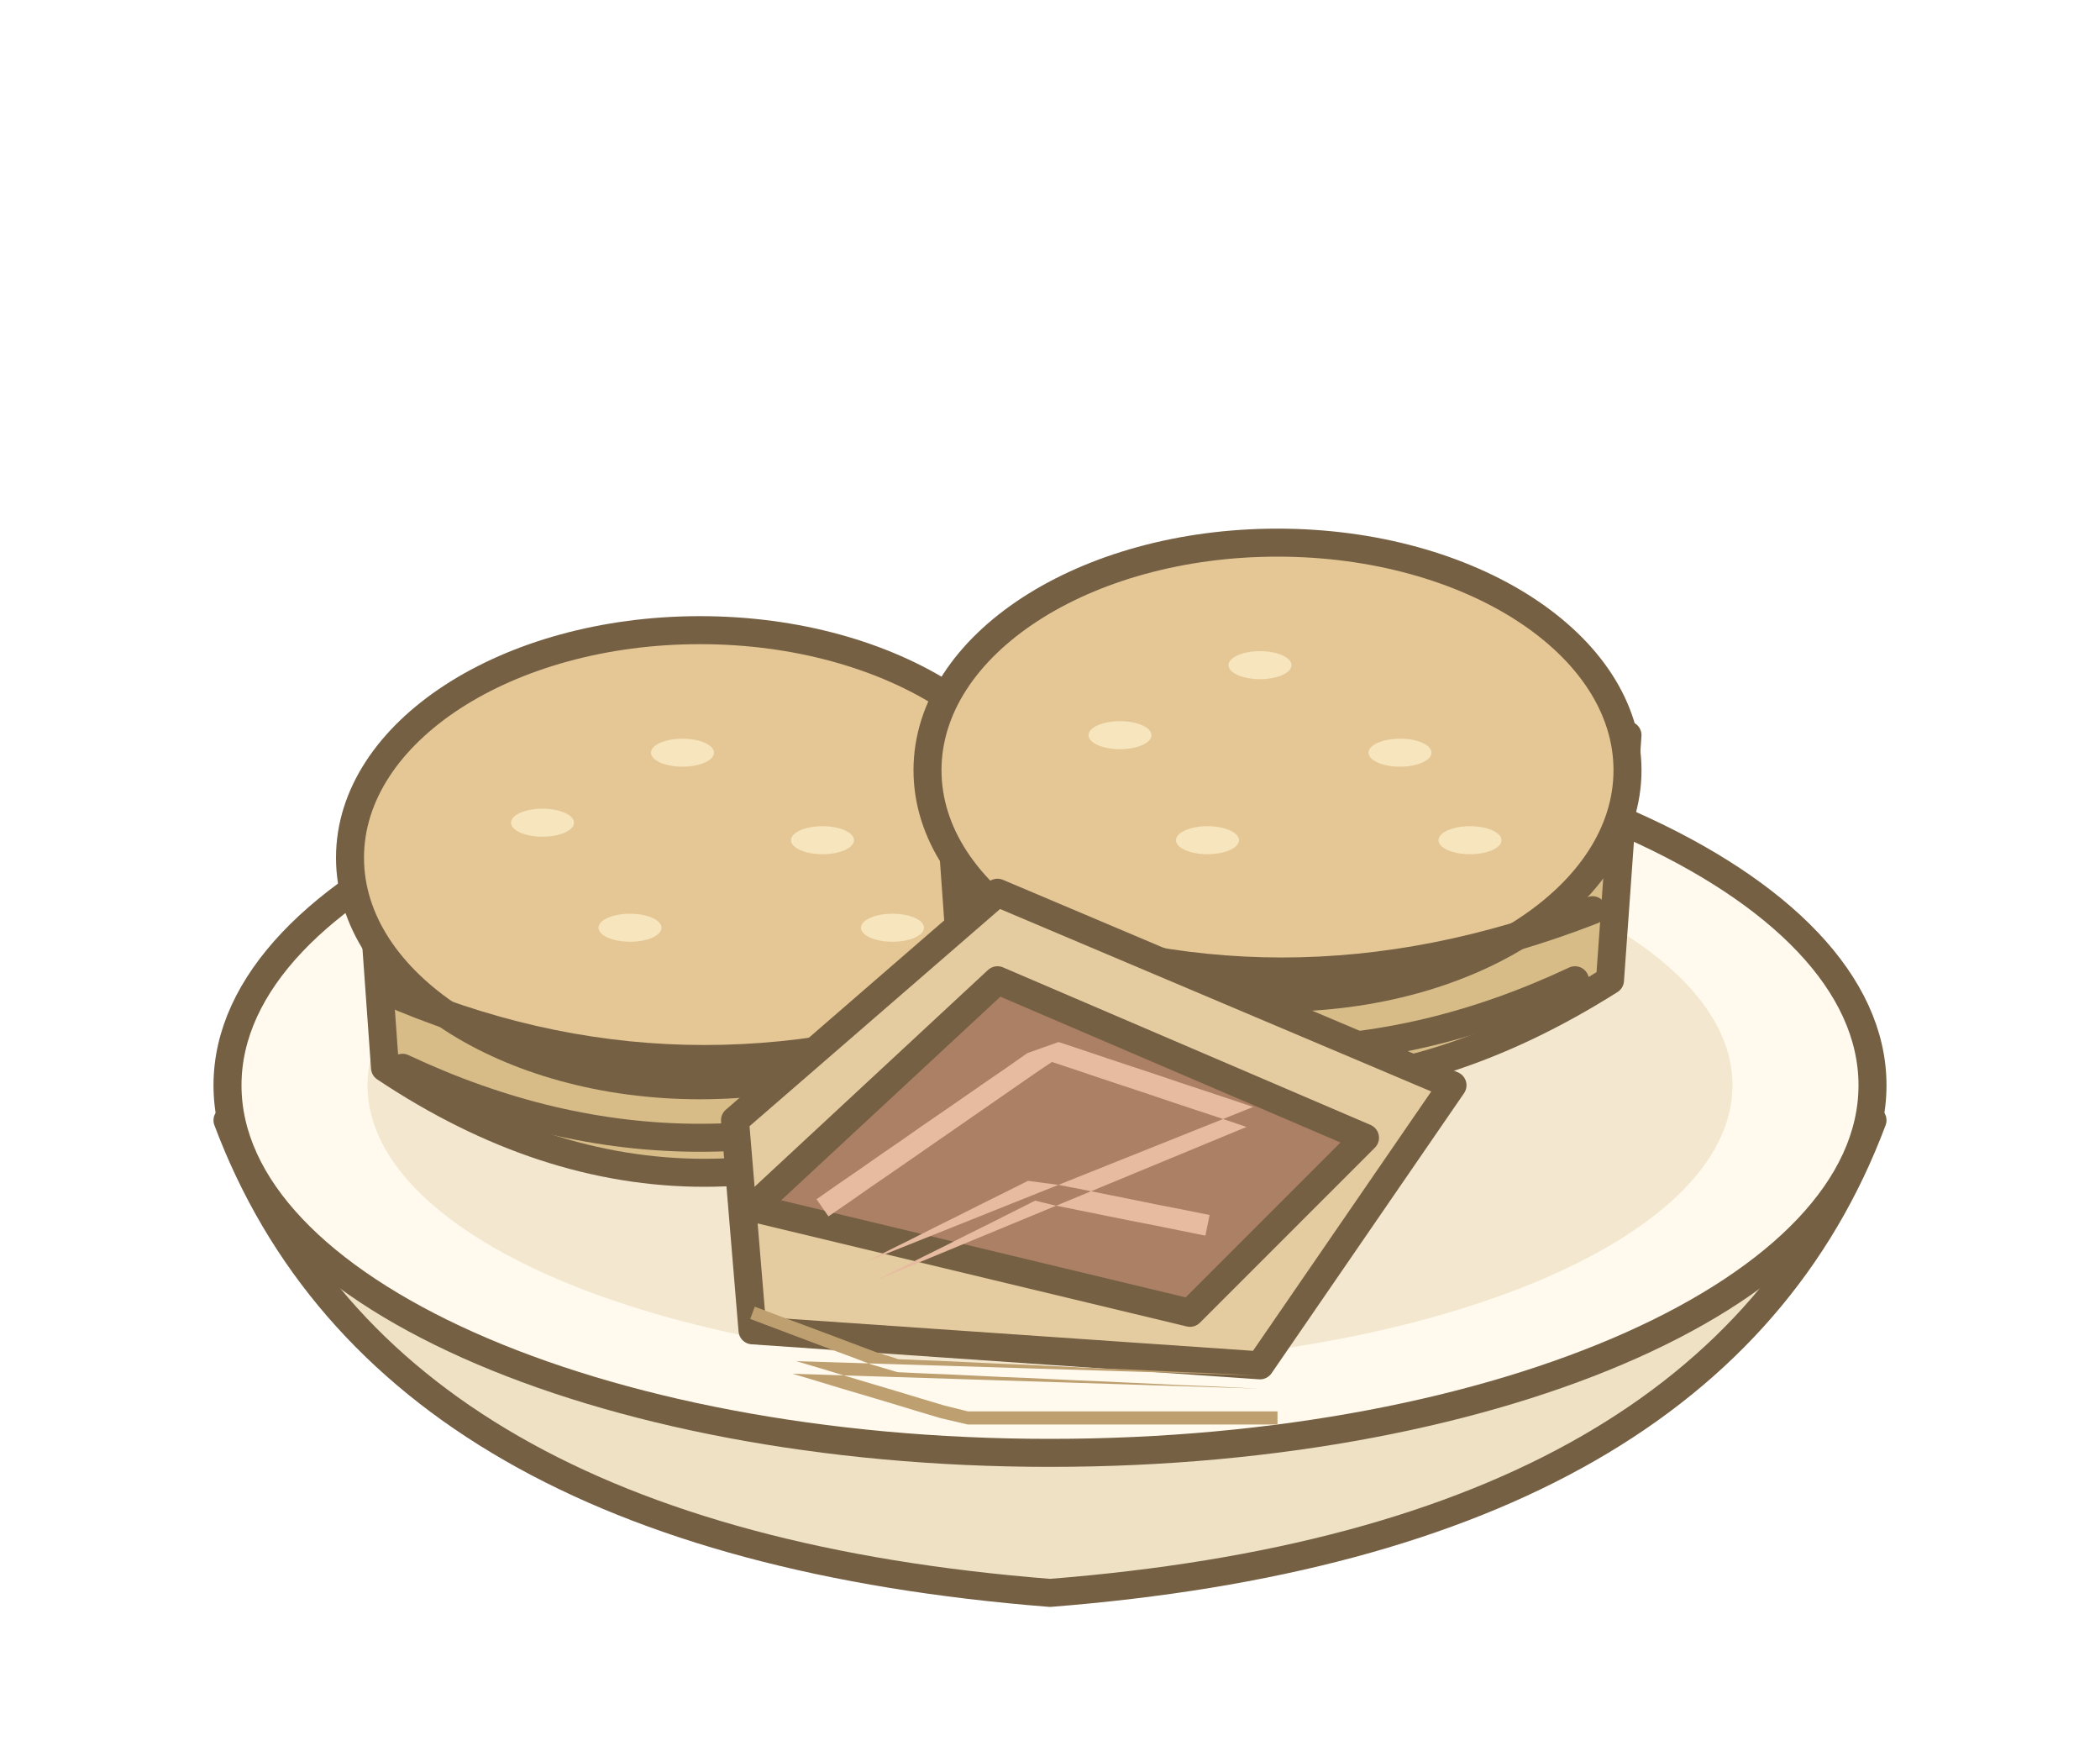
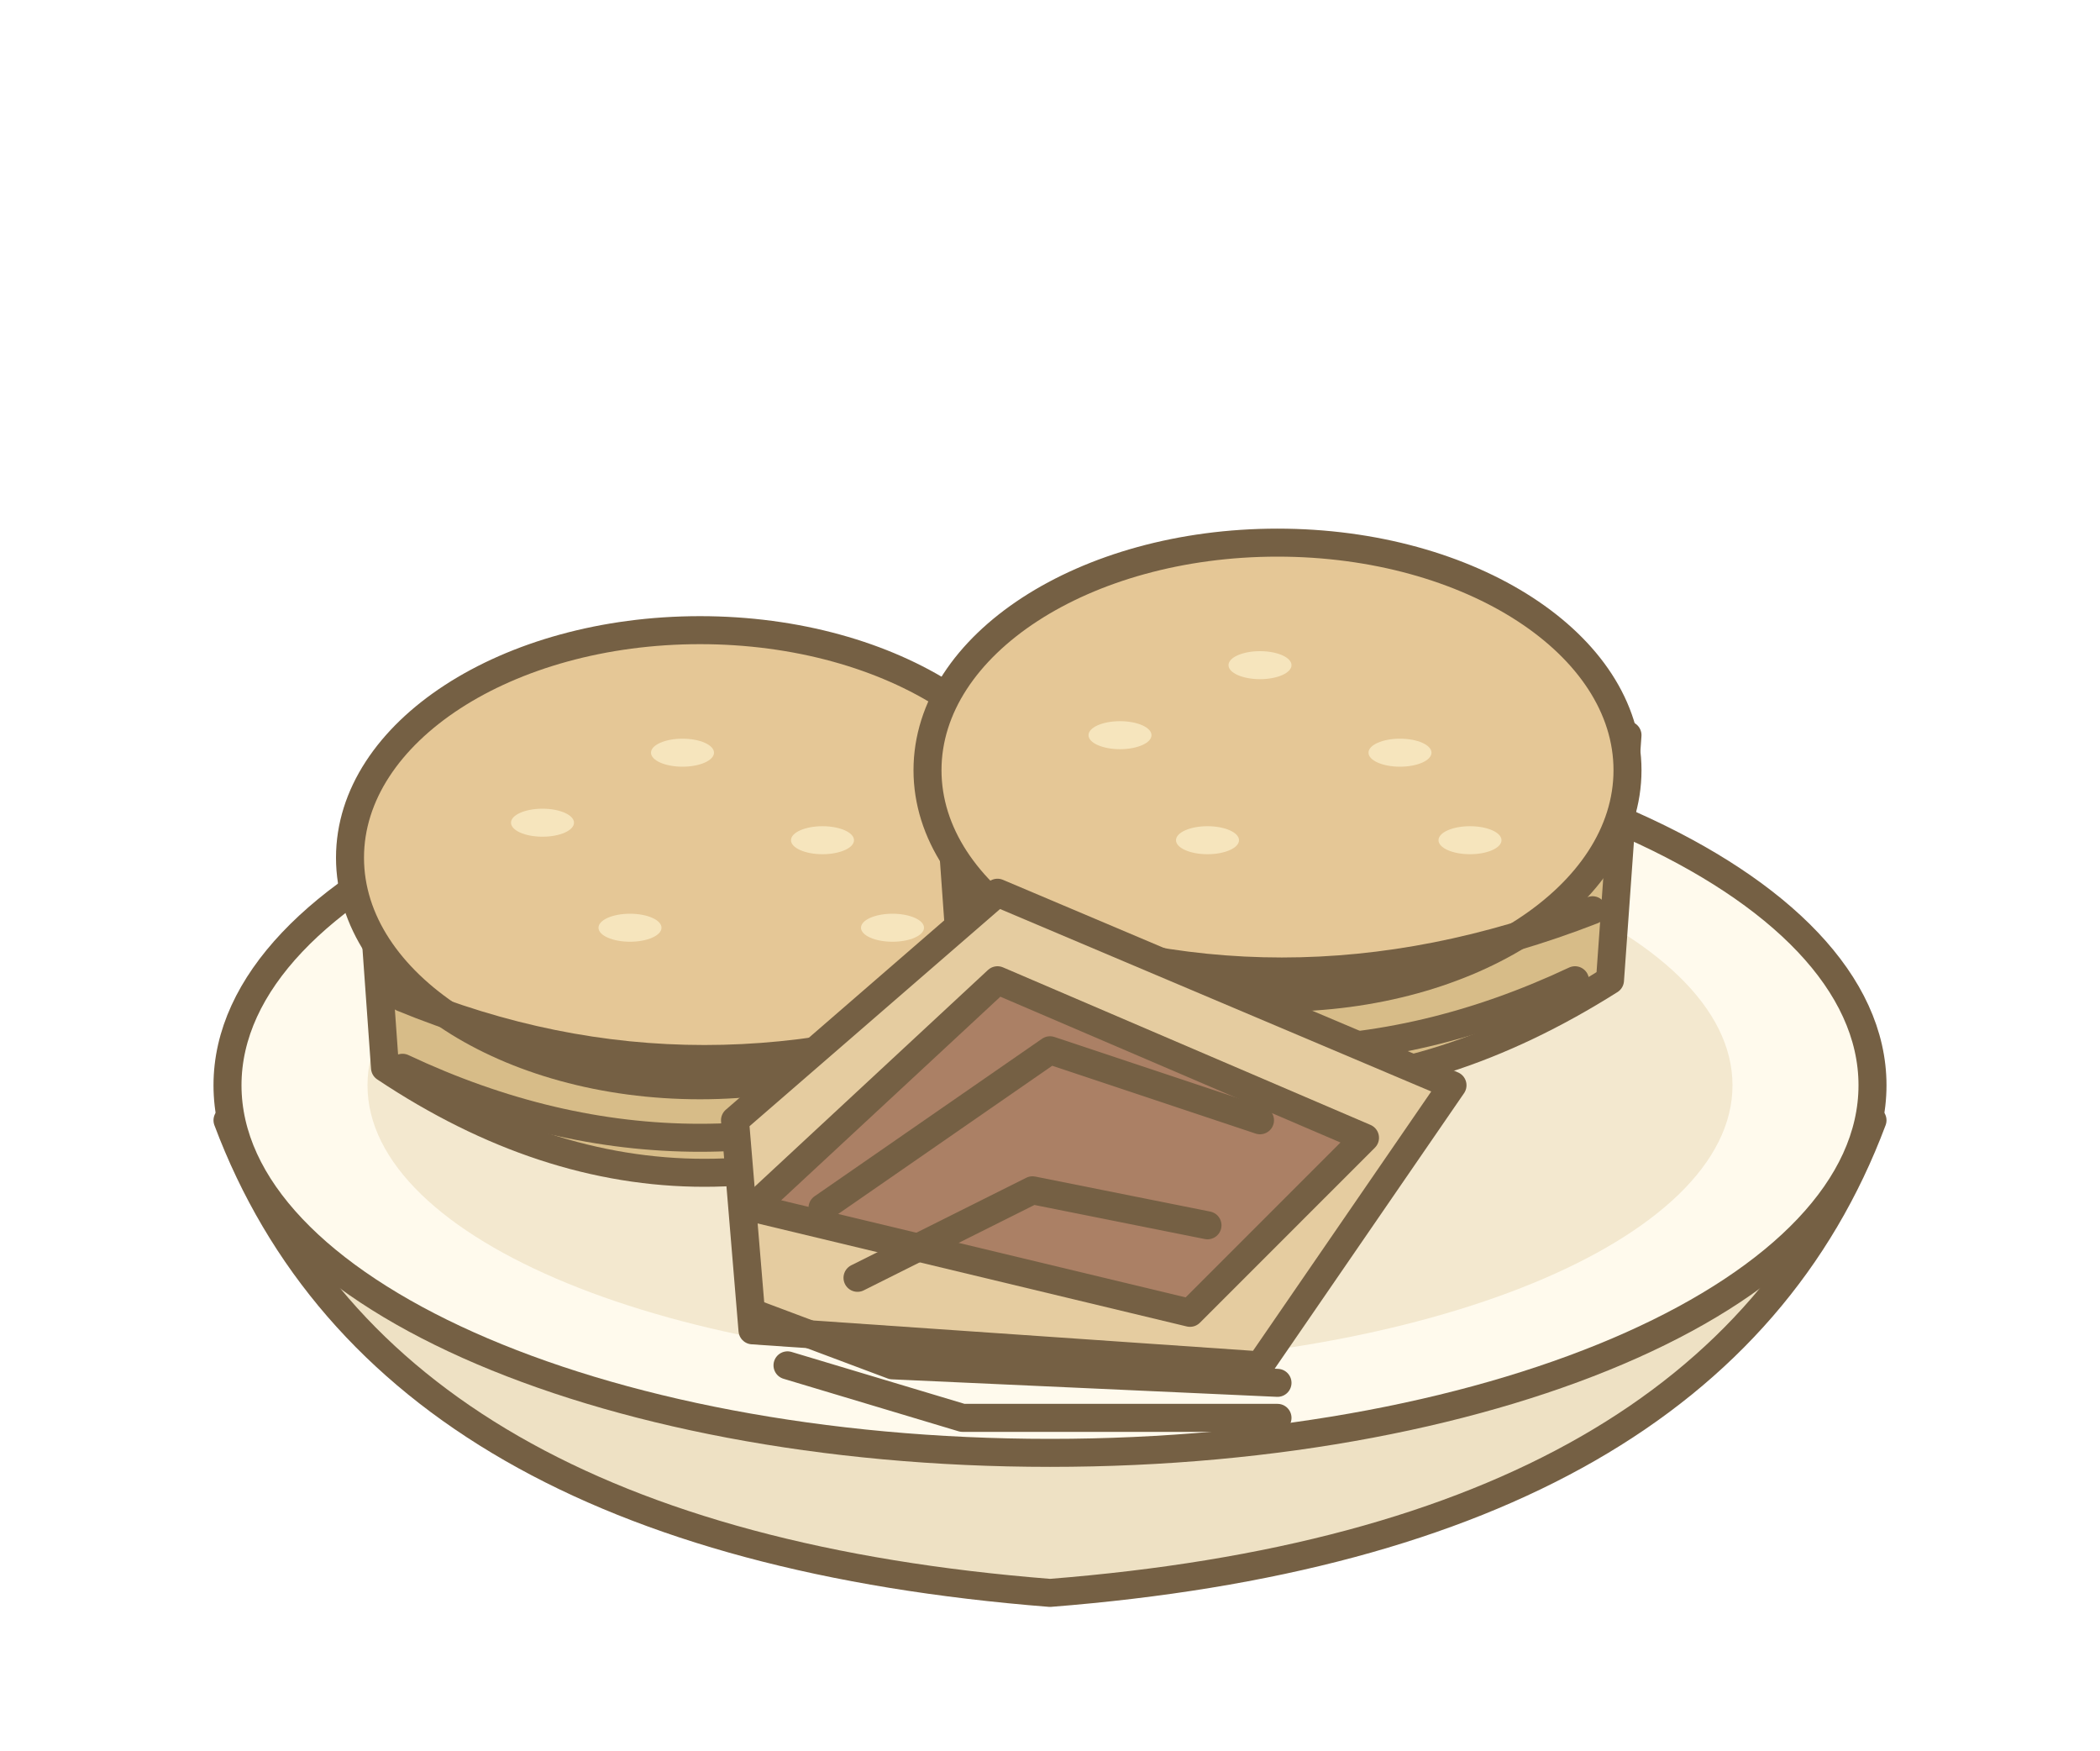
<svg xmlns="http://www.w3.org/2000/svg" width="120" height="100" viewBox="0 0 120 100">
  <g stroke-linecap="round" stroke-linejoin="round">
    <path d="M13 64 Q22 88 60 91 Q98 88 107 64 Z" fill="#EEE1C4" stroke="#756044" stroke-width="1.6" stroke-linecap="round" stroke-linejoin="round" />
    <ellipse cx="60" cy="62" rx="47" ry="21" fill="#FFFAED" stroke="#756044" stroke-width="1.6" stroke-linecap="round" stroke-linejoin="round" />
    <ellipse cx="60" cy="62" rx="39" ry="16" fill="#F3E8CF" stroke="none" />
    <path d="M21 47 L22 61 Q40 73 59 61 L60 47 Z" fill="#D7BC88" stroke="#756044" stroke-width="1.6" stroke-linecap="round" stroke-linejoin="round" />
    <ellipse cx="40" cy="49" rx="20" ry="13" fill="#E5C796" stroke="#756044" stroke-width="1.6" stroke-linecap="round" stroke-linejoin="round" />
    <path d="M23 61 Q40 69 57 61 M23 57 Q40 64 58 57" fill="none" stroke="#756044" stroke-width="1.6" stroke-linecap="round" stroke-linejoin="round" />
    <ellipse cx="31" cy="47" rx="1.8" ry="0.8" fill="#F6E5BD" stroke="none" />
    <ellipse cx="39" cy="43" rx="1.8" ry="0.8" fill="#F6E5BD" stroke="none" />
    <ellipse cx="47" cy="48" rx="1.8" ry="0.8" fill="#F6E5BD" stroke="none" />
    <ellipse cx="51" cy="53" rx="1.8" ry="0.8" fill="#F6E5BD" stroke="none" />
    <ellipse cx="36" cy="53" rx="1.8" ry="0.8" fill="#F6E5BD" stroke="none" />
    <path d="M54 42 L55 56 Q73 68 92 56 L93 42 Z" fill="#D7BC88" stroke="#756044" stroke-width="1.6" stroke-linecap="round" stroke-linejoin="round" />
    <ellipse cx="73" cy="44" rx="20" ry="13" fill="#E5C796" stroke="#756044" stroke-width="1.6" stroke-linecap="round" stroke-linejoin="round" />
    <path d="M56 56 Q73 64 90 56 M56 52 Q73 59 91 52" fill="none" stroke="#756044" stroke-width="1.6" stroke-linecap="round" stroke-linejoin="round" />
    <ellipse cx="64" cy="42" rx="1.8" ry="0.8" fill="#F6E5BD" stroke="none" />
    <ellipse cx="72" cy="38" rx="1.8" ry="0.8" fill="#F6E5BD" stroke="none" />
    <ellipse cx="80" cy="43" rx="1.8" ry="0.8" fill="#F6E5BD" stroke="none" />
    <ellipse cx="84" cy="48" rx="1.8" ry="0.8" fill="#F6E5BD" stroke="none" />
    <ellipse cx="69" cy="48" rx="1.8" ry="0.8" fill="#F6E5BD" stroke="none" />
    <path d="M42 64 L57 51 L83 62 L72 78 L43 76 Z" fill="#E5CCA0" stroke="#756044" stroke-width="1.6" stroke-linecap="round" stroke-linejoin="round" />
    <path d="M43 69 L57 56 L78 65 L68 75 Z" fill="#AB8065" stroke="#756044" stroke-width="1.6" stroke-linecap="round" stroke-linejoin="round" />
-     <path d="M47.34 69.49 L48.55 68.66 L49.75 67.82 L50.96 66.99 L52.16 66.16 L53.37 65.32 L54.57 64.49 L55.78 63.65 L56.98 62.82 L58.19 61.98 L59.39 61.15 L60.11 60.67 L61.5 61.13 L62.89 61.6 L64.28 62.06 L65.67 62.52 L67.06 62.99 L68.45 63.45 L69.84 63.91 L71.23 64.38 L50.03 73.15 L51.35 72.5 L52.66 71.84 L53.97 71.19 L55.28 70.53 L56.59 69.88 L57.9 69.22 L59.15 68.59 L60.26 68.86 L61.7 69.15 L63.13 69.44 L64.57 69.73 L66.01 70.01 L67.44 70.3 L68.88 70.59 L69.12 69.41 L67.68 69.12 L66.24 68.84 L64.81 68.55 L63.37 68.26 L61.93 67.97 L60.49 67.69 L58.74 67.46 L57.36 68.15 L56.05 68.8 L54.74 69.46 L53.43 70.11 L52.12 70.77 L50.81 71.42 L49.5 72.08 L71.61 63.24 L70.22 62.77 L68.83 62.31 L67.44 61.85 L66.05 61.38 L64.66 60.92 L63.27 60.46 L61.88 59.99 L60.49 59.53 L58.71 60.16 L57.51 61 L56.3 61.83 L55.09 62.67 L53.89 63.5 L52.68 64.33 L51.48 65.17 L50.27 66 L49.07 66.84 L47.86 67.67 L46.66 68.51 Z" fill="#E6BBA0" stroke="none" />
-     <path d="M42.87 75.35 L44.25 75.87 L45.63 76.39 L47.01 76.91 L48.39 77.42 L49.77 77.94 L51.29 78.39 L52.76 78.46 L54.24 78.52 L55.71 78.59 L57.18 78.66 L58.66 78.72 L60.13 78.79 L61.61 78.86 L63.08 78.92 L64.55 78.99 L66.03 79.06 L67.5 79.13 L68.97 79.19 L70.45 79.26 L71.92 79.33 L45.29 78.48 L46.7 78.9 L48.11 79.33 L49.53 79.75 L50.94 80.17 L52.35 80.6 L53.76 81.02 L55.3 81.38 L56.77 81.38 L58.25 81.38 L59.72 81.38 L61.2 81.38 L62.67 81.38 L64.15 81.38 L65.62 81.38 L67.1 81.38 L68.57 81.38 L70.05 81.38 L71.52 81.38 L73 81.38 L73 80.63 L71.52 80.63 L70.05 80.63 L68.57 80.63 L67.1 80.63 L65.62 80.63 L64.15 80.63 L62.67 80.63 L61.2 80.63 L59.72 80.63 L58.25 80.63 L56.77 80.63 L55.3 80.63 L53.98 80.3 L52.57 79.88 L51.15 79.45 L49.74 79.03 L48.33 78.61 L46.92 78.18 L45.5 77.76 L71.95 78.58 L70.48 78.51 L69.01 78.44 L67.53 78.38 L66.06 78.31 L64.59 78.24 L63.11 78.18 L61.64 78.11 L60.17 78.04 L58.69 77.97 L57.22 77.91 L55.74 77.84 L54.27 77.77 L52.8 77.71 L51.32 77.64 L50.04 77.24 L48.66 76.72 L47.28 76.2 L45.89 75.68 L44.51 75.17 L43.13 74.65 Z" fill="#BD9F70" stroke="none" />
+     <path d="M47 69 L60 60 L72 64 M49 73 L59 68 L69 70" fill="none" stroke="#756044" stroke-width="1.6" stroke-linecap="round" stroke-linejoin="round" />
+     <path d="M43 75 L51 78 L73 79 M45 78 L55 81 L73 81" fill="none" stroke="#756044" stroke-width="1.6" stroke-linecap="round" stroke-linejoin="round" />
  </g>
</svg>
